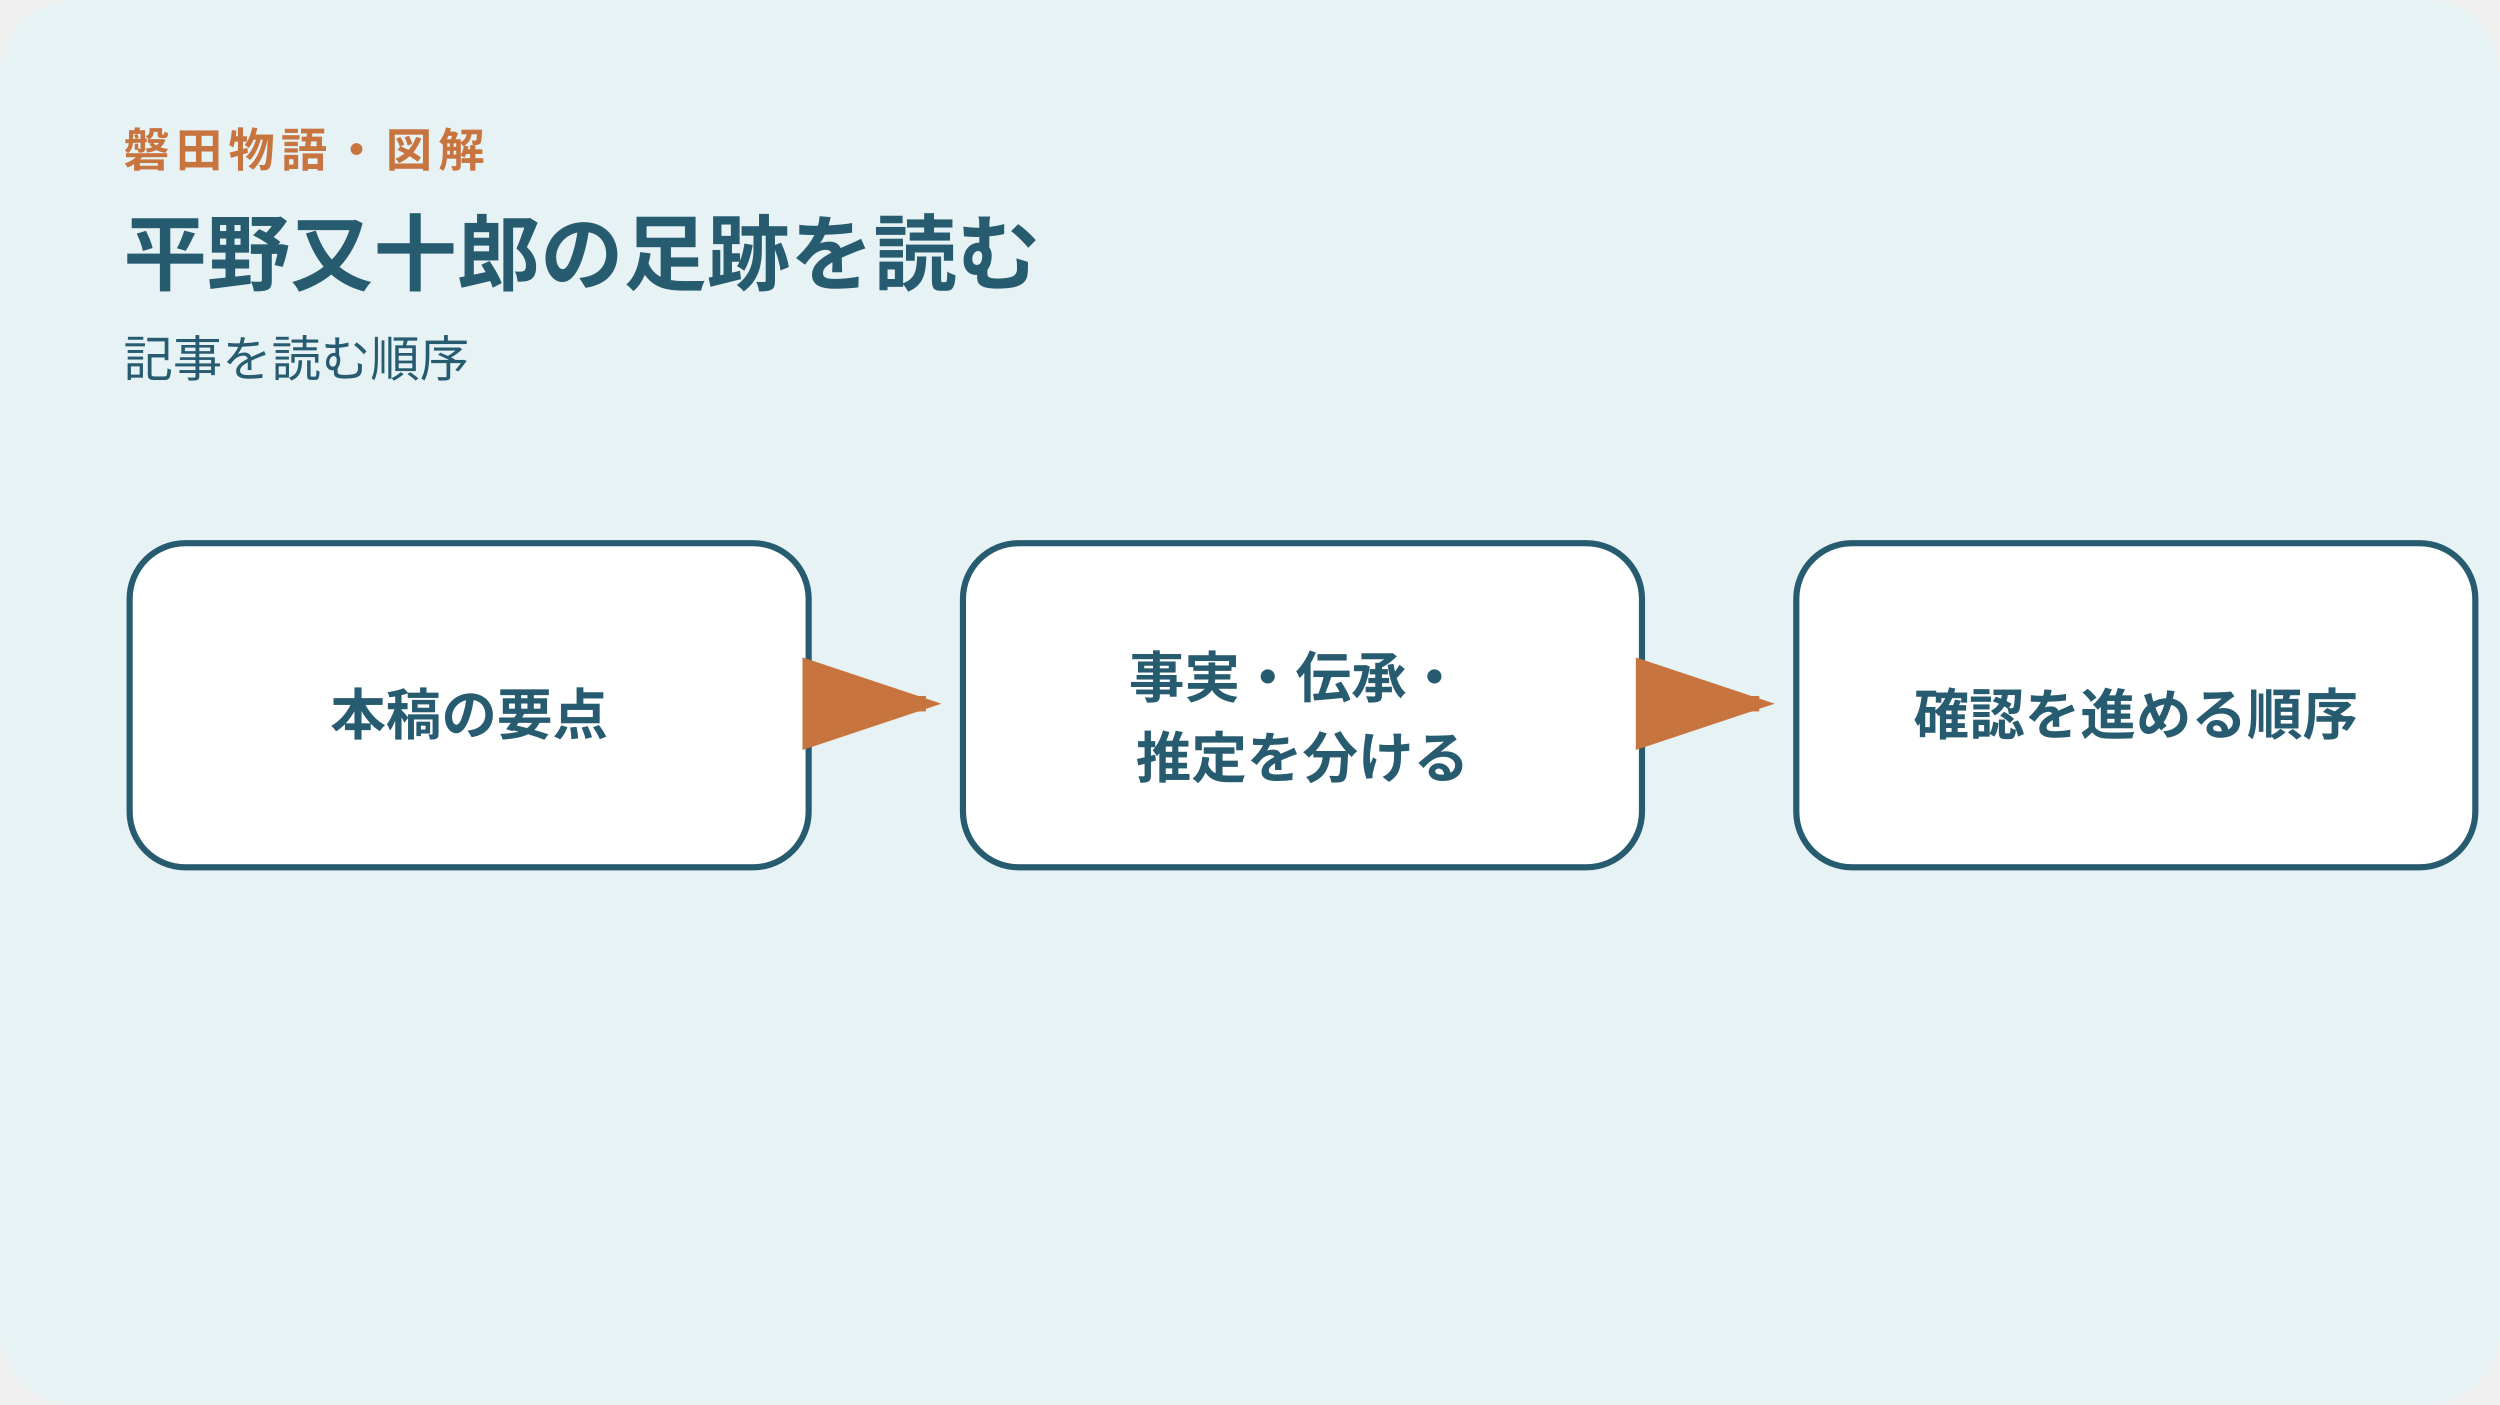
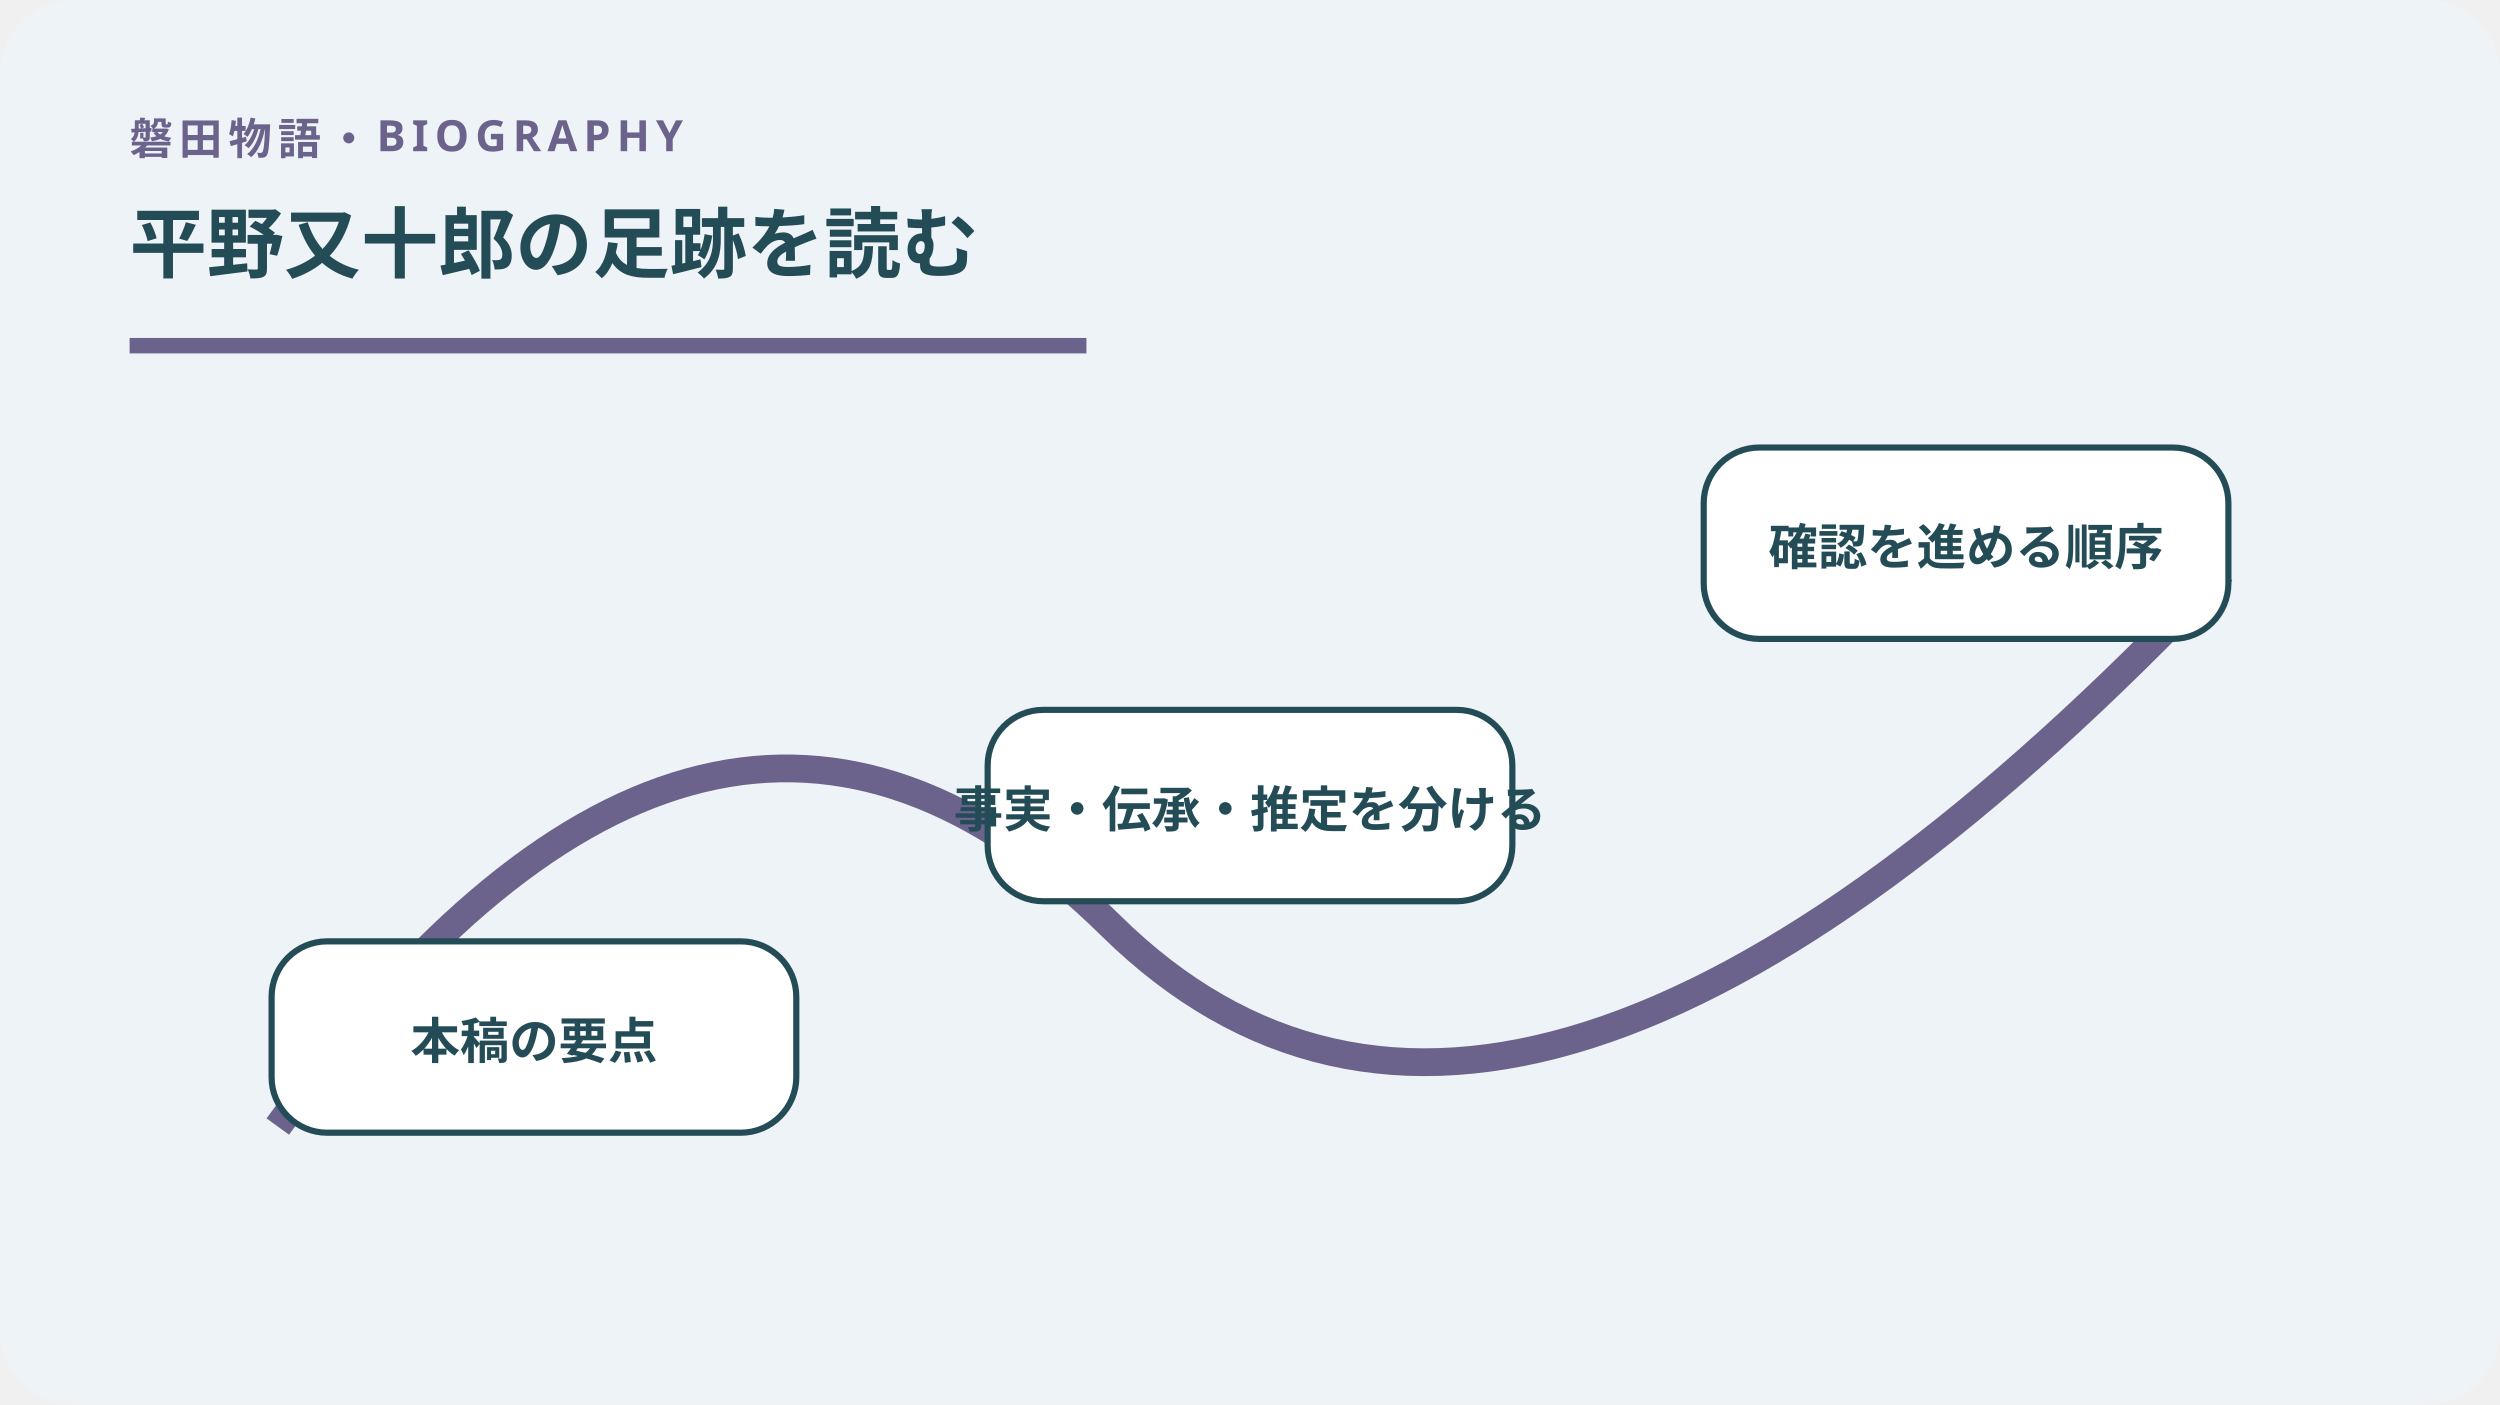
<svg xmlns="http://www.w3.org/2000/svg" width="810" height="455" viewBox="0 0 810 455" role="img" aria-labelledby="title desc">
-   <defs>
-     <marker id="arrow" markerWidth="10" markerHeight="10" refX="8" refY="3" orient="auto">
-       <path d="M0,0 L0,6 L9,3 z" fill="#c7743f" />
-     </marker>
-   </defs>
-   <rect width="810" height="455" rx="24" fill="#e7f2f5" />
-   <text x="40" y="54" font-size="15" font-weight="700" fill="#c7743f" letter-spacing="2">磐田物語・図解</text>
-   <text x="40" y="92" font-size="27" font-weight="700" fill="#265b70">平野又十郎の足跡を読む</text>
-   <text x="40" y="122" font-size="16" fill="#265b70">記事を読む順序</text>
-   <rect x="42" y="176" width="220" height="105" rx="18" fill="#fff" stroke="#265b70" stroke-width="2" />
-   <text x="152" y="238" text-anchor="middle" font-size="18" font-weight="700" fill="#265b70">
-     <tspan x="152" dy="0">本稿の要点</tspan>
+   <rect width="810" height="455" rx="24" fill="#eef3f7" />
+   <path d="M42 112 H352" stroke="#6b638c" stroke-width="5" />
+   <text x="42" y="50" font-family="sans-serif" font-size="14" font-weight="700" fill="#6b638c" letter-spacing="2">磐田物語・BIOGRAPHY</text>
+   <text x="42" y="88" font-family="sans-serif" font-size="25" font-weight="700" fill="#244c57">平野又十郎の足跡を読む</text>
+   <path d="M90 365 Q230 172,360 300 T720 185" fill="none" stroke="#6b638c" stroke-width="9" />
+   <rect x="88" y="305" width="170" height="62" rx="18" fill="#fff" stroke="#244c57" stroke-width="2" />
+   <rect x="320" y="230" width="170" height="62" rx="18" fill="#fff" stroke="#244c57" stroke-width="2" />
+   <rect x="552" y="145" width="170" height="62" rx="18" fill="#fff" stroke="#244c57" stroke-width="2" />
+   <text x="173" y="343" text-anchor="middle" font-family="sans-serif" font-size="16" font-weight="700" fill="#244c57">
+     <tspan x="173" dy="0">本稿の要点</tspan>
  </text>
-   <path d="M268 228 H300" stroke="#c7743f" stroke-width="5" marker-end="url(#arrow)" />
-   <rect x="312" y="176" width="220" height="105" rx="18" fill="#fff" stroke="#265b70" stroke-width="2" />
-   <text x="422" y="226" text-anchor="middle" font-size="18" font-weight="700" fill="#265b70">
-     <tspan x="422" dy="0">事実・伝承・</tspan>
-     <tspan x="422" dy="26">推定を分ける</tspan>
+   <text x="405" y="268" text-anchor="middle" font-family="sans-serif" font-size="16" font-weight="700" fill="#244c57">
+     <tspan x="405" dy="0">事実・伝承・推定を分ける</tspan>
  </text>
-   <path d="M538 228 H570" stroke="#c7743f" stroke-width="5" marker-end="url(#arrow)" />
-   <rect x="582" y="176" width="220" height="105" rx="18" fill="#fff" stroke="#265b70" stroke-width="2" />
-   <text x="692" y="238" text-anchor="middle" font-size="18" font-weight="700" fill="#265b70">
-     <tspan x="692" dy="0">確認を進める順序</tspan>
+   <text x="637" y="183" text-anchor="middle" font-family="sans-serif" font-size="16" font-weight="700" fill="#244c57">
+     <tspan x="637" dy="0">確認を進める順序</tspan>
  </text>
</svg>
